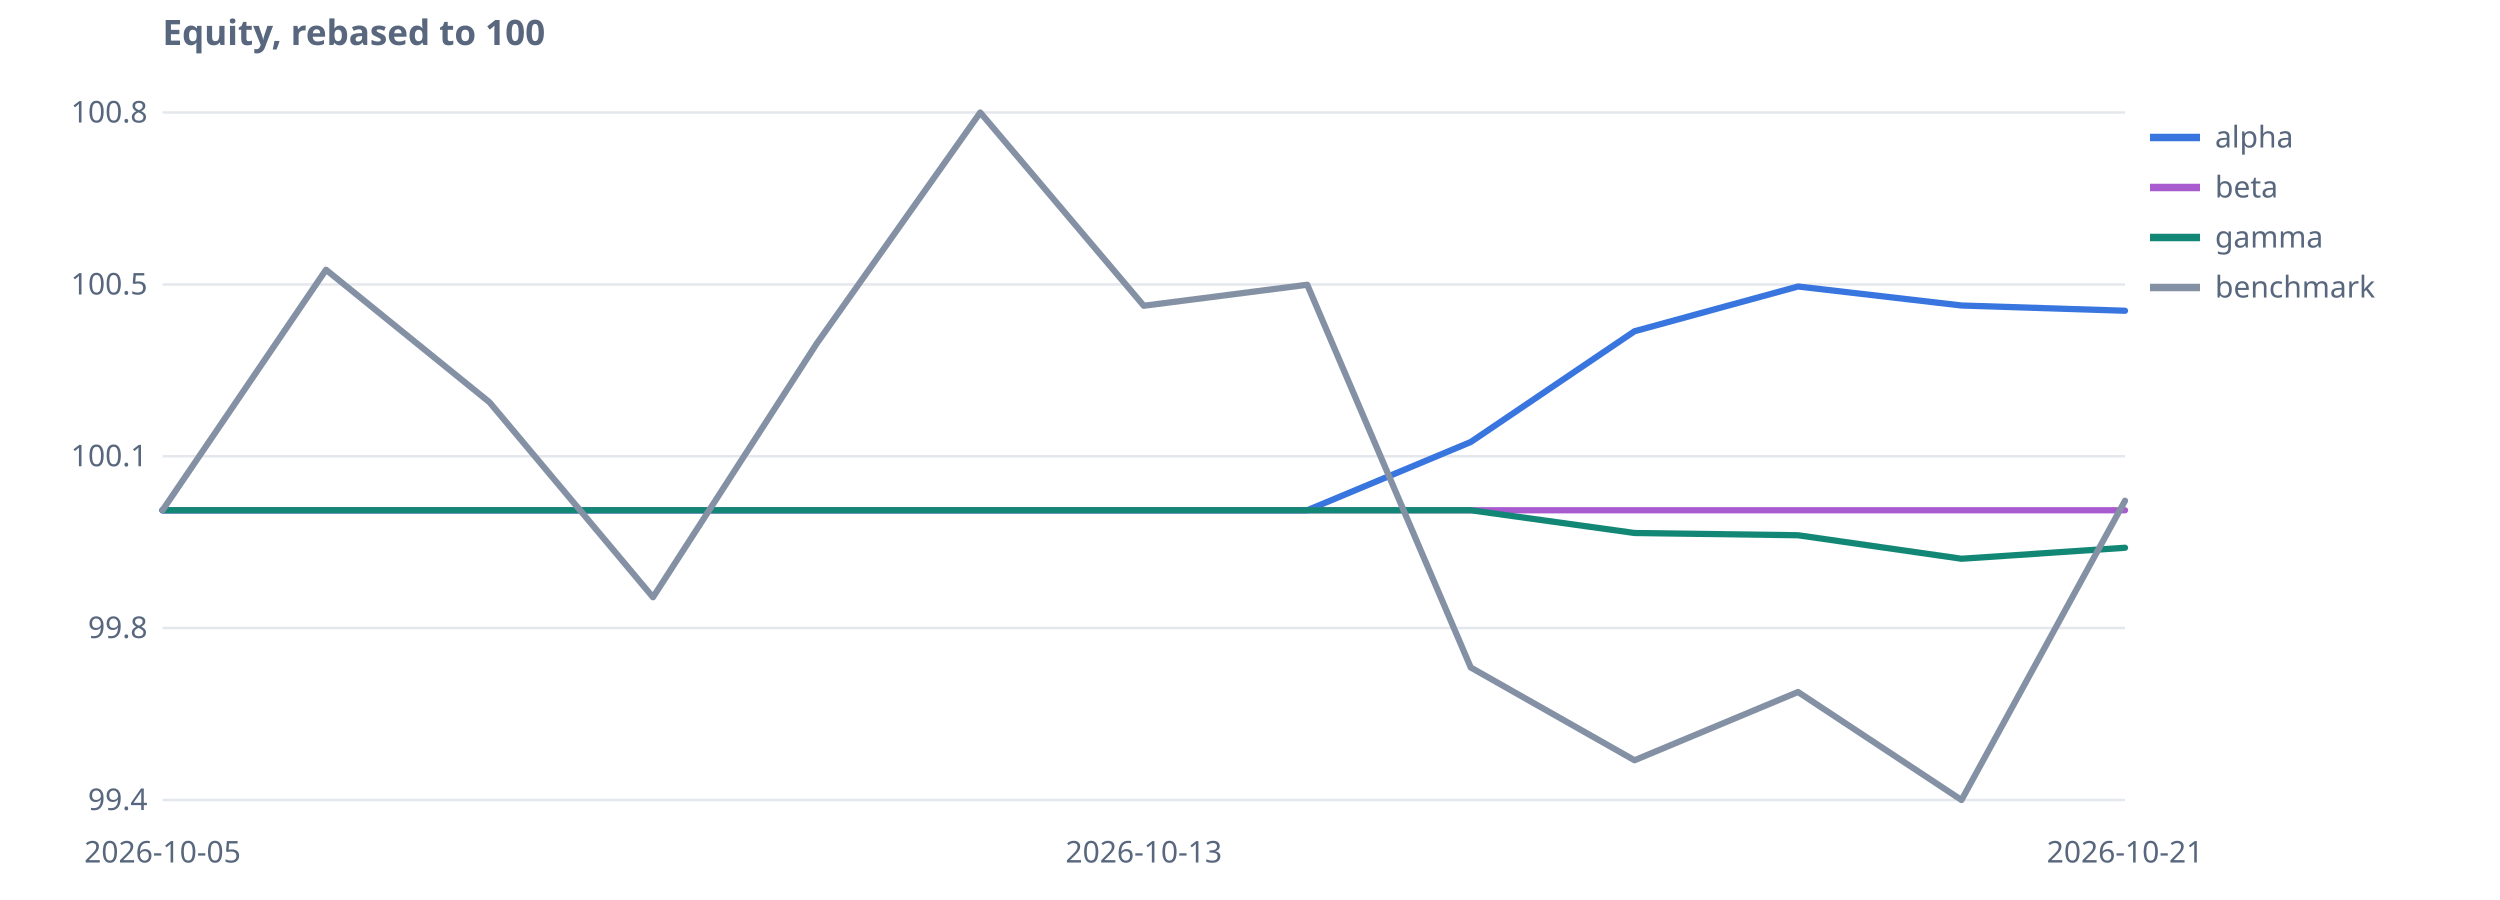
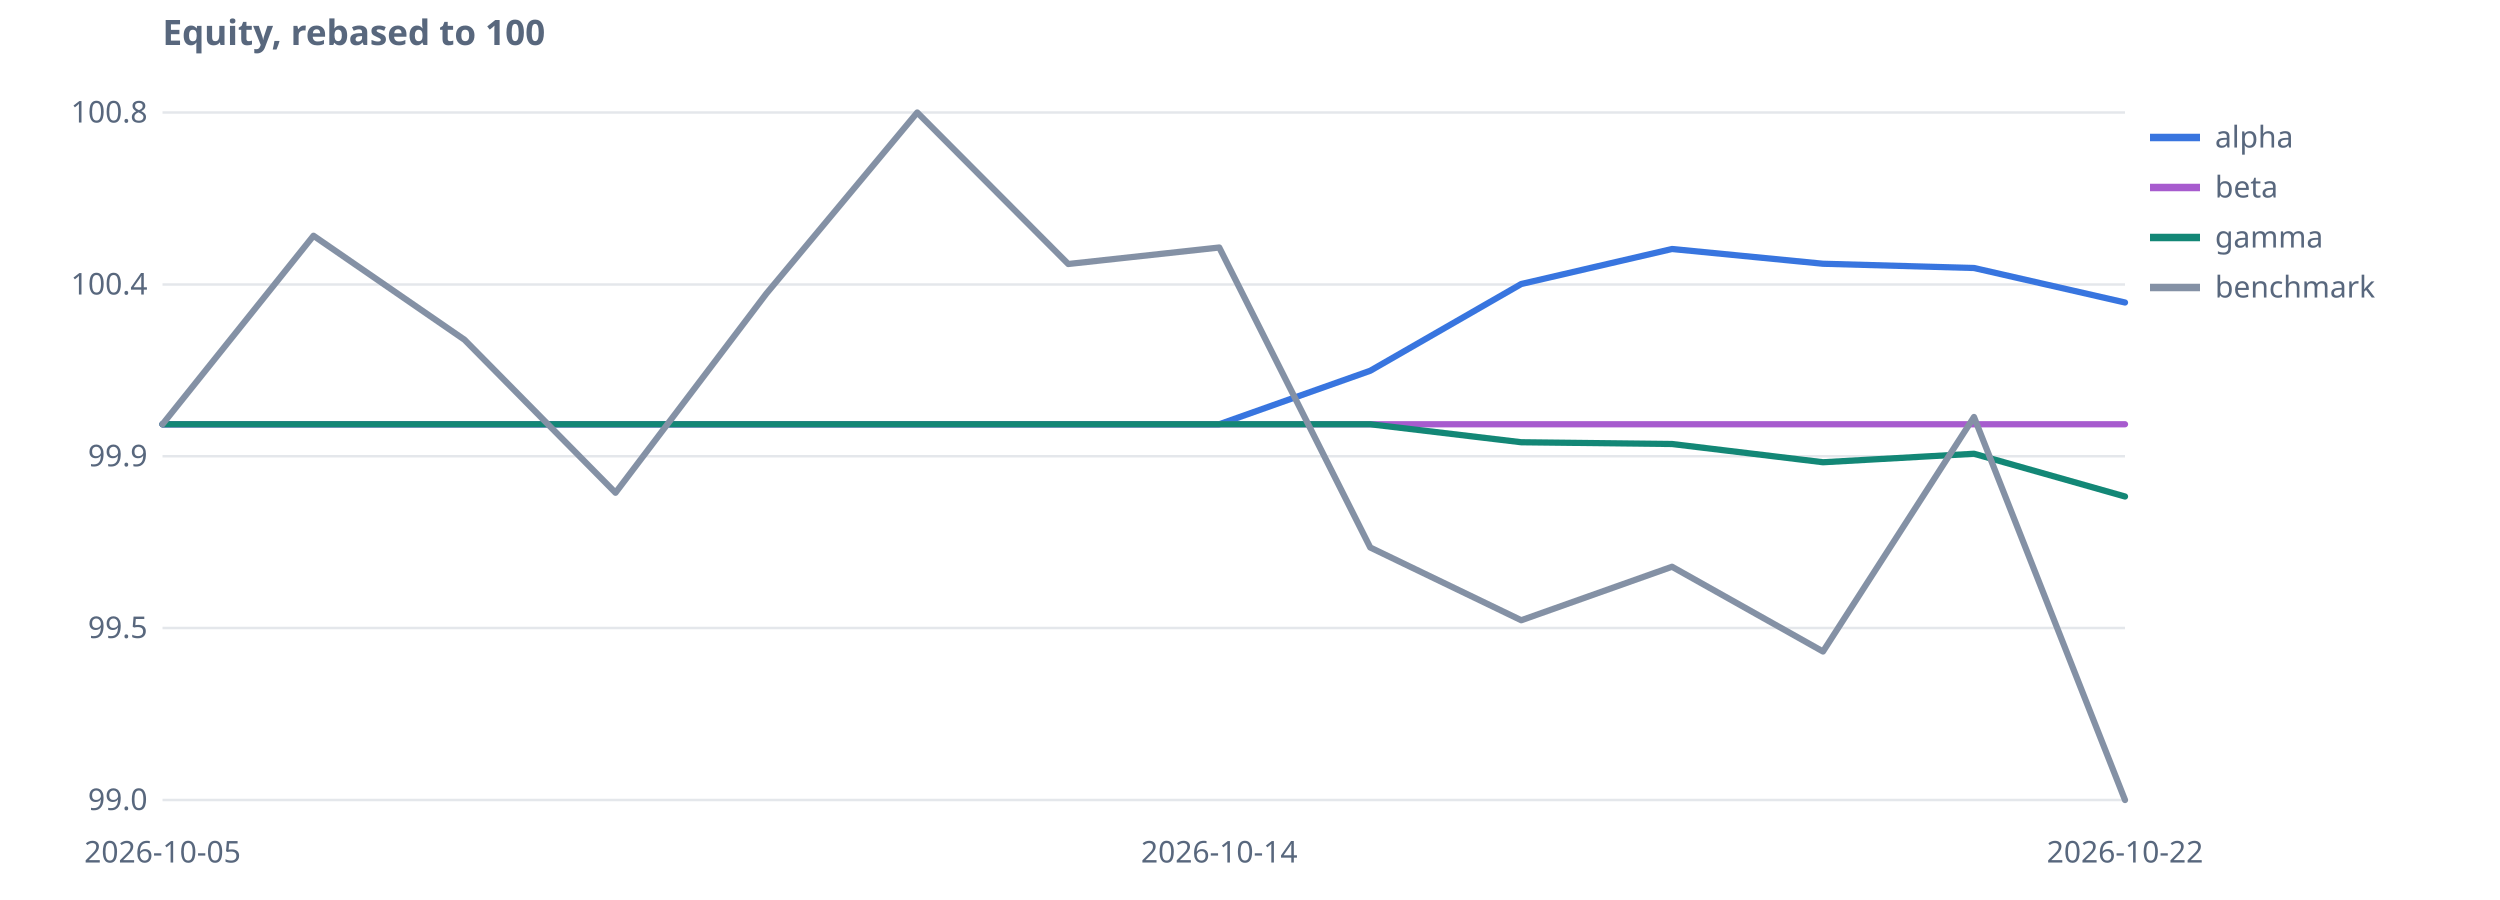
<svg xmlns="http://www.w3.org/2000/svg" width="1000" height="360" viewBox="0 0 1000 360" role="img" font-family="system-ui,sans-serif" font-size="12">
  <style>svg{color:#58677d;background:#fff}text{fill:currentColor}@media(prefers-color-scheme:dark){svg{color:#a0afc4;background:#121c2d}}</style>
  <text x="65" y="18" font-size="14" font-weight="bold">Equity, rebased to 100</text>
  <line x1="65" x2="850" y1="320.0" y2="320.0" stroke="#8491a5" stroke-opacity=".22" />
-   <text x="59" y="324.0" text-anchor="end">99.4</text>
+   <text x="59" y="324.0" text-anchor="end">99.0</text>
  <line x1="65" x2="850" y1="251.2" y2="251.2" stroke="#8491a5" stroke-opacity=".22" />
-   <text x="59" y="255.2" text-anchor="end">99.8</text>
+   <text x="59" y="255.2" text-anchor="end">99.5</text>
  <line x1="65" x2="850" y1="182.5" y2="182.5" stroke="#8491a5" stroke-opacity=".22" />
-   <text x="59" y="186.5" text-anchor="end">100.1</text>
+   <text x="59" y="186.5" text-anchor="end">99.9</text>
  <line x1="65" x2="850" y1="113.8" y2="113.8" stroke="#8491a5" stroke-opacity=".22" />
-   <text x="59" y="117.8" text-anchor="end">100.5</text>
+   <text x="59" y="117.8" text-anchor="end">100.4</text>
  <line x1="65" x2="850" y1="45.0" y2="45.0" stroke="#8491a5" stroke-opacity=".22" />
  <text x="59" y="49.0" text-anchor="end">100.8</text>
  <text x="65.0" y="345" text-anchor="middle">2026-10-05</text>
-   <text x="457.5" y="345" text-anchor="middle">2026-10-13</text>
-   <text x="850.0" y="345" text-anchor="middle">2026-10-21</text>
-   <polyline fill="none" stroke="#3875df" stroke-width="2.5" stroke-linejoin="round" stroke-linecap="round" points="65.0,204.1 130.4,204.1 195.8,204.1 261.2,204.1 326.7,204.1 392.1,204.1 457.5,204.1 522.9,204.1 588.3,176.8 653.8,132.5 719.2,114.6 784.6,122.2 850.0,124.3" />
+   <text x="487.7" y="345" text-anchor="middle">2026-10-14</text>
+   <text x="850.0" y="345" text-anchor="middle">2026-10-22</text>
+   <polyline fill="none" stroke="#3875df" stroke-width="2.5" stroke-linejoin="round" stroke-linecap="round" points="65.0,169.7 125.4,169.7 185.8,169.7 246.2,169.7 306.5,169.7 366.9,169.7 427.3,169.7 487.7,169.7 548.1,148.3 608.5,113.6 668.8,99.6 729.2,105.5 789.6,107.2 850.0,121.0" />
  <line x1="860" x2="880" y1="55" y2="55" stroke="#3875df" stroke-width="3" />
  <text x="886" y="59">alpha</text>
-   <polyline fill="none" stroke="#a75bce" stroke-width="2.5" stroke-linejoin="round" stroke-linecap="round" points="65.0,204.1 130.4,204.1 195.8,204.1 261.2,204.1 326.7,204.1 392.1,204.1 457.5,204.1 522.9,204.1 588.3,204.1 653.8,204.1 719.2,204.1 784.6,204.1 850.0,204.1" />
+   <polyline fill="none" stroke="#a75bce" stroke-width="2.5" stroke-linejoin="round" stroke-linecap="round" points="65.0,169.7 125.4,169.7 185.8,169.7 246.2,169.7 306.5,169.7 366.9,169.7 427.3,169.7 487.7,169.7 548.1,169.7 608.5,169.7 668.8,169.7 729.2,169.7 789.6,169.7 850.0,169.7" />
  <line x1="860" x2="880" y1="75" y2="75" stroke="#a75bce" stroke-width="3" />
  <text x="886" y="79">beta</text>
-   <polyline fill="none" stroke="#138776" stroke-width="2.5" stroke-linejoin="round" stroke-linecap="round" points="65.0,204.1 130.4,204.1 195.8,204.1 261.2,204.1 326.7,204.1 392.1,204.1 457.5,204.1 522.9,204.1 588.3,204.1 653.8,213.2 719.2,214.1 784.6,223.5 850.0,219.1" />
+   <polyline fill="none" stroke="#138776" stroke-width="2.5" stroke-linejoin="round" stroke-linecap="round" points="65.0,169.7 125.4,169.7 185.8,169.7 246.2,169.7 306.5,169.7 366.9,169.7 427.3,169.7 487.7,169.7 548.1,169.7 608.5,176.9 668.8,177.6 729.2,184.9 789.6,181.5 850.0,198.6" />
  <line x1="860" x2="880" y1="95" y2="95" stroke="#138776" stroke-width="3" />
  <text x="886" y="99">gamma</text>
-   <polyline fill="none" stroke="#8491a5" stroke-width="2.5" stroke-linejoin="round" stroke-linecap="round" points="65.0,204.1 130.4,107.9 195.8,160.9 261.2,238.9 326.7,137.4 392.1,45.0 457.5,122.3 522.9,113.9 588.3,267.0 653.8,304.1 719.2,276.8 784.6,320.0 850.0,200.3" />
+   <polyline fill="none" stroke="#8491a5" stroke-width="2.5" stroke-linejoin="round" stroke-linecap="round" points="65.0,169.7 125.4,94.3 185.8,135.9 246.2,197.1 306.5,117.5 366.9,45.0 427.3,105.6 487.7,99.0 548.1,219.0 608.5,248.1 668.8,226.7 729.2,260.6 789.6,166.8 850.0,320.0" />
  <line x1="860" x2="880" y1="115" y2="115" stroke="#8491a5" stroke-width="3" />
  <text x="886" y="119">benchmark</text>
</svg>
